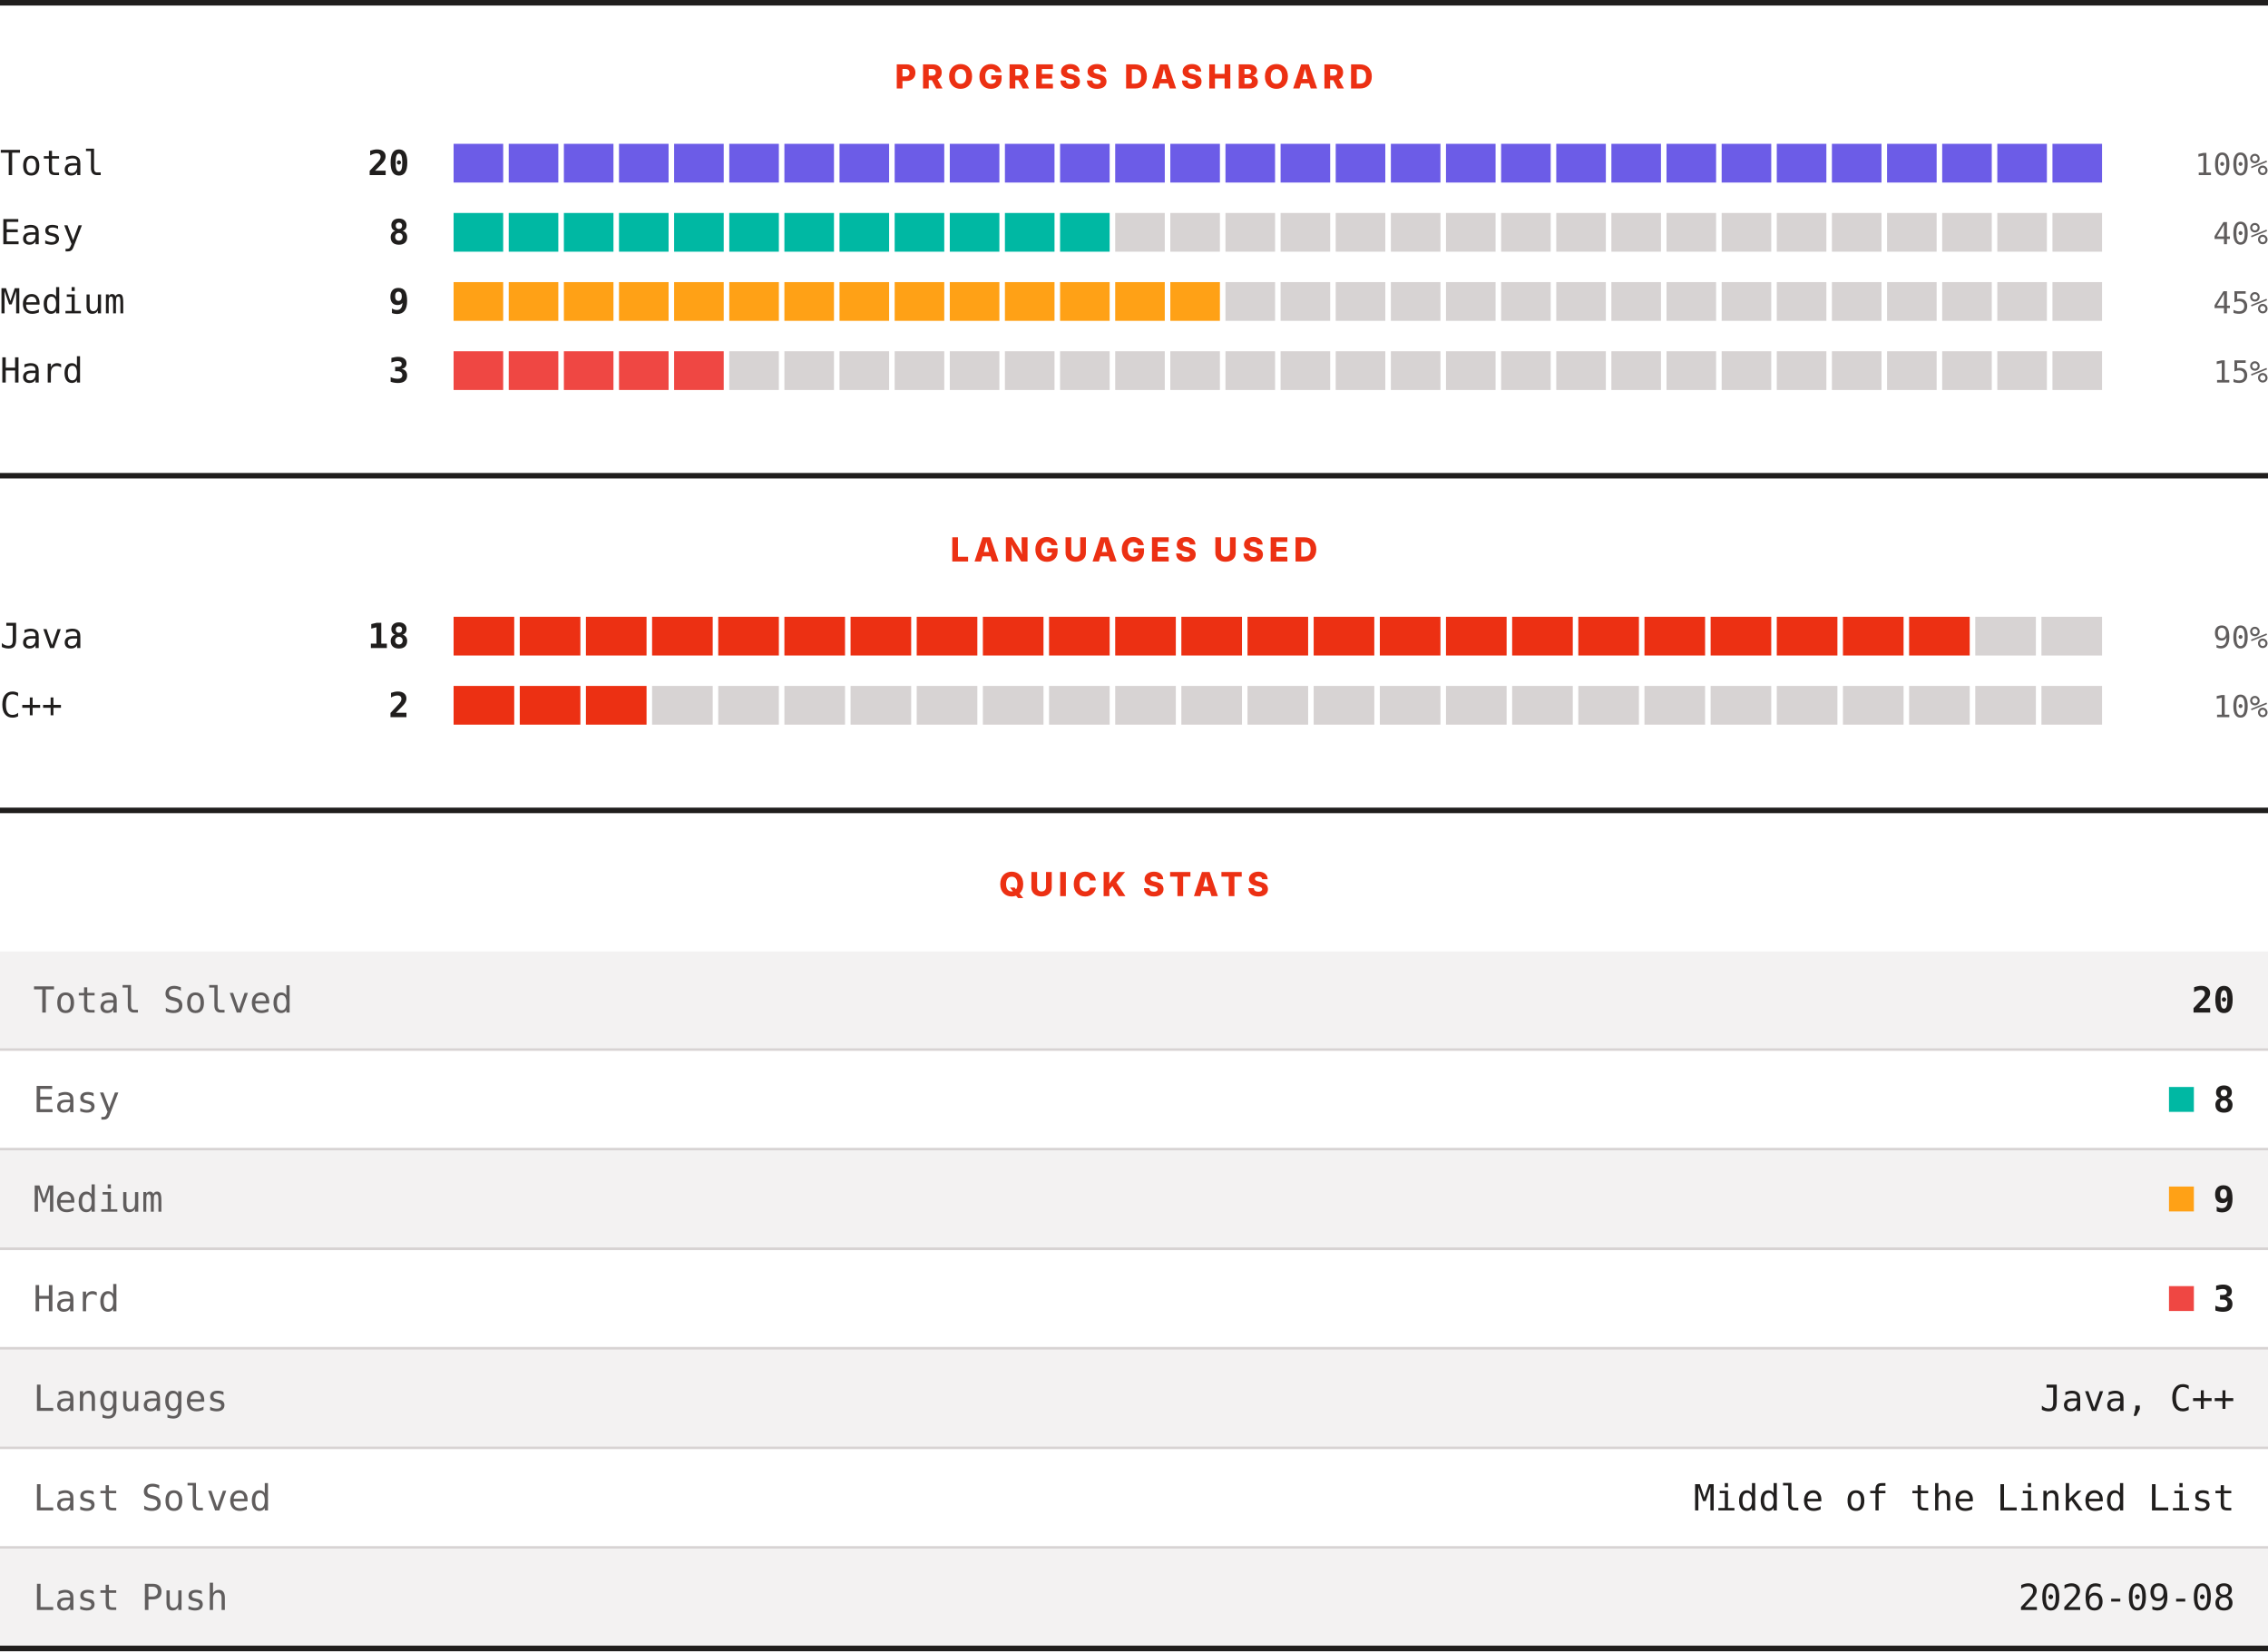
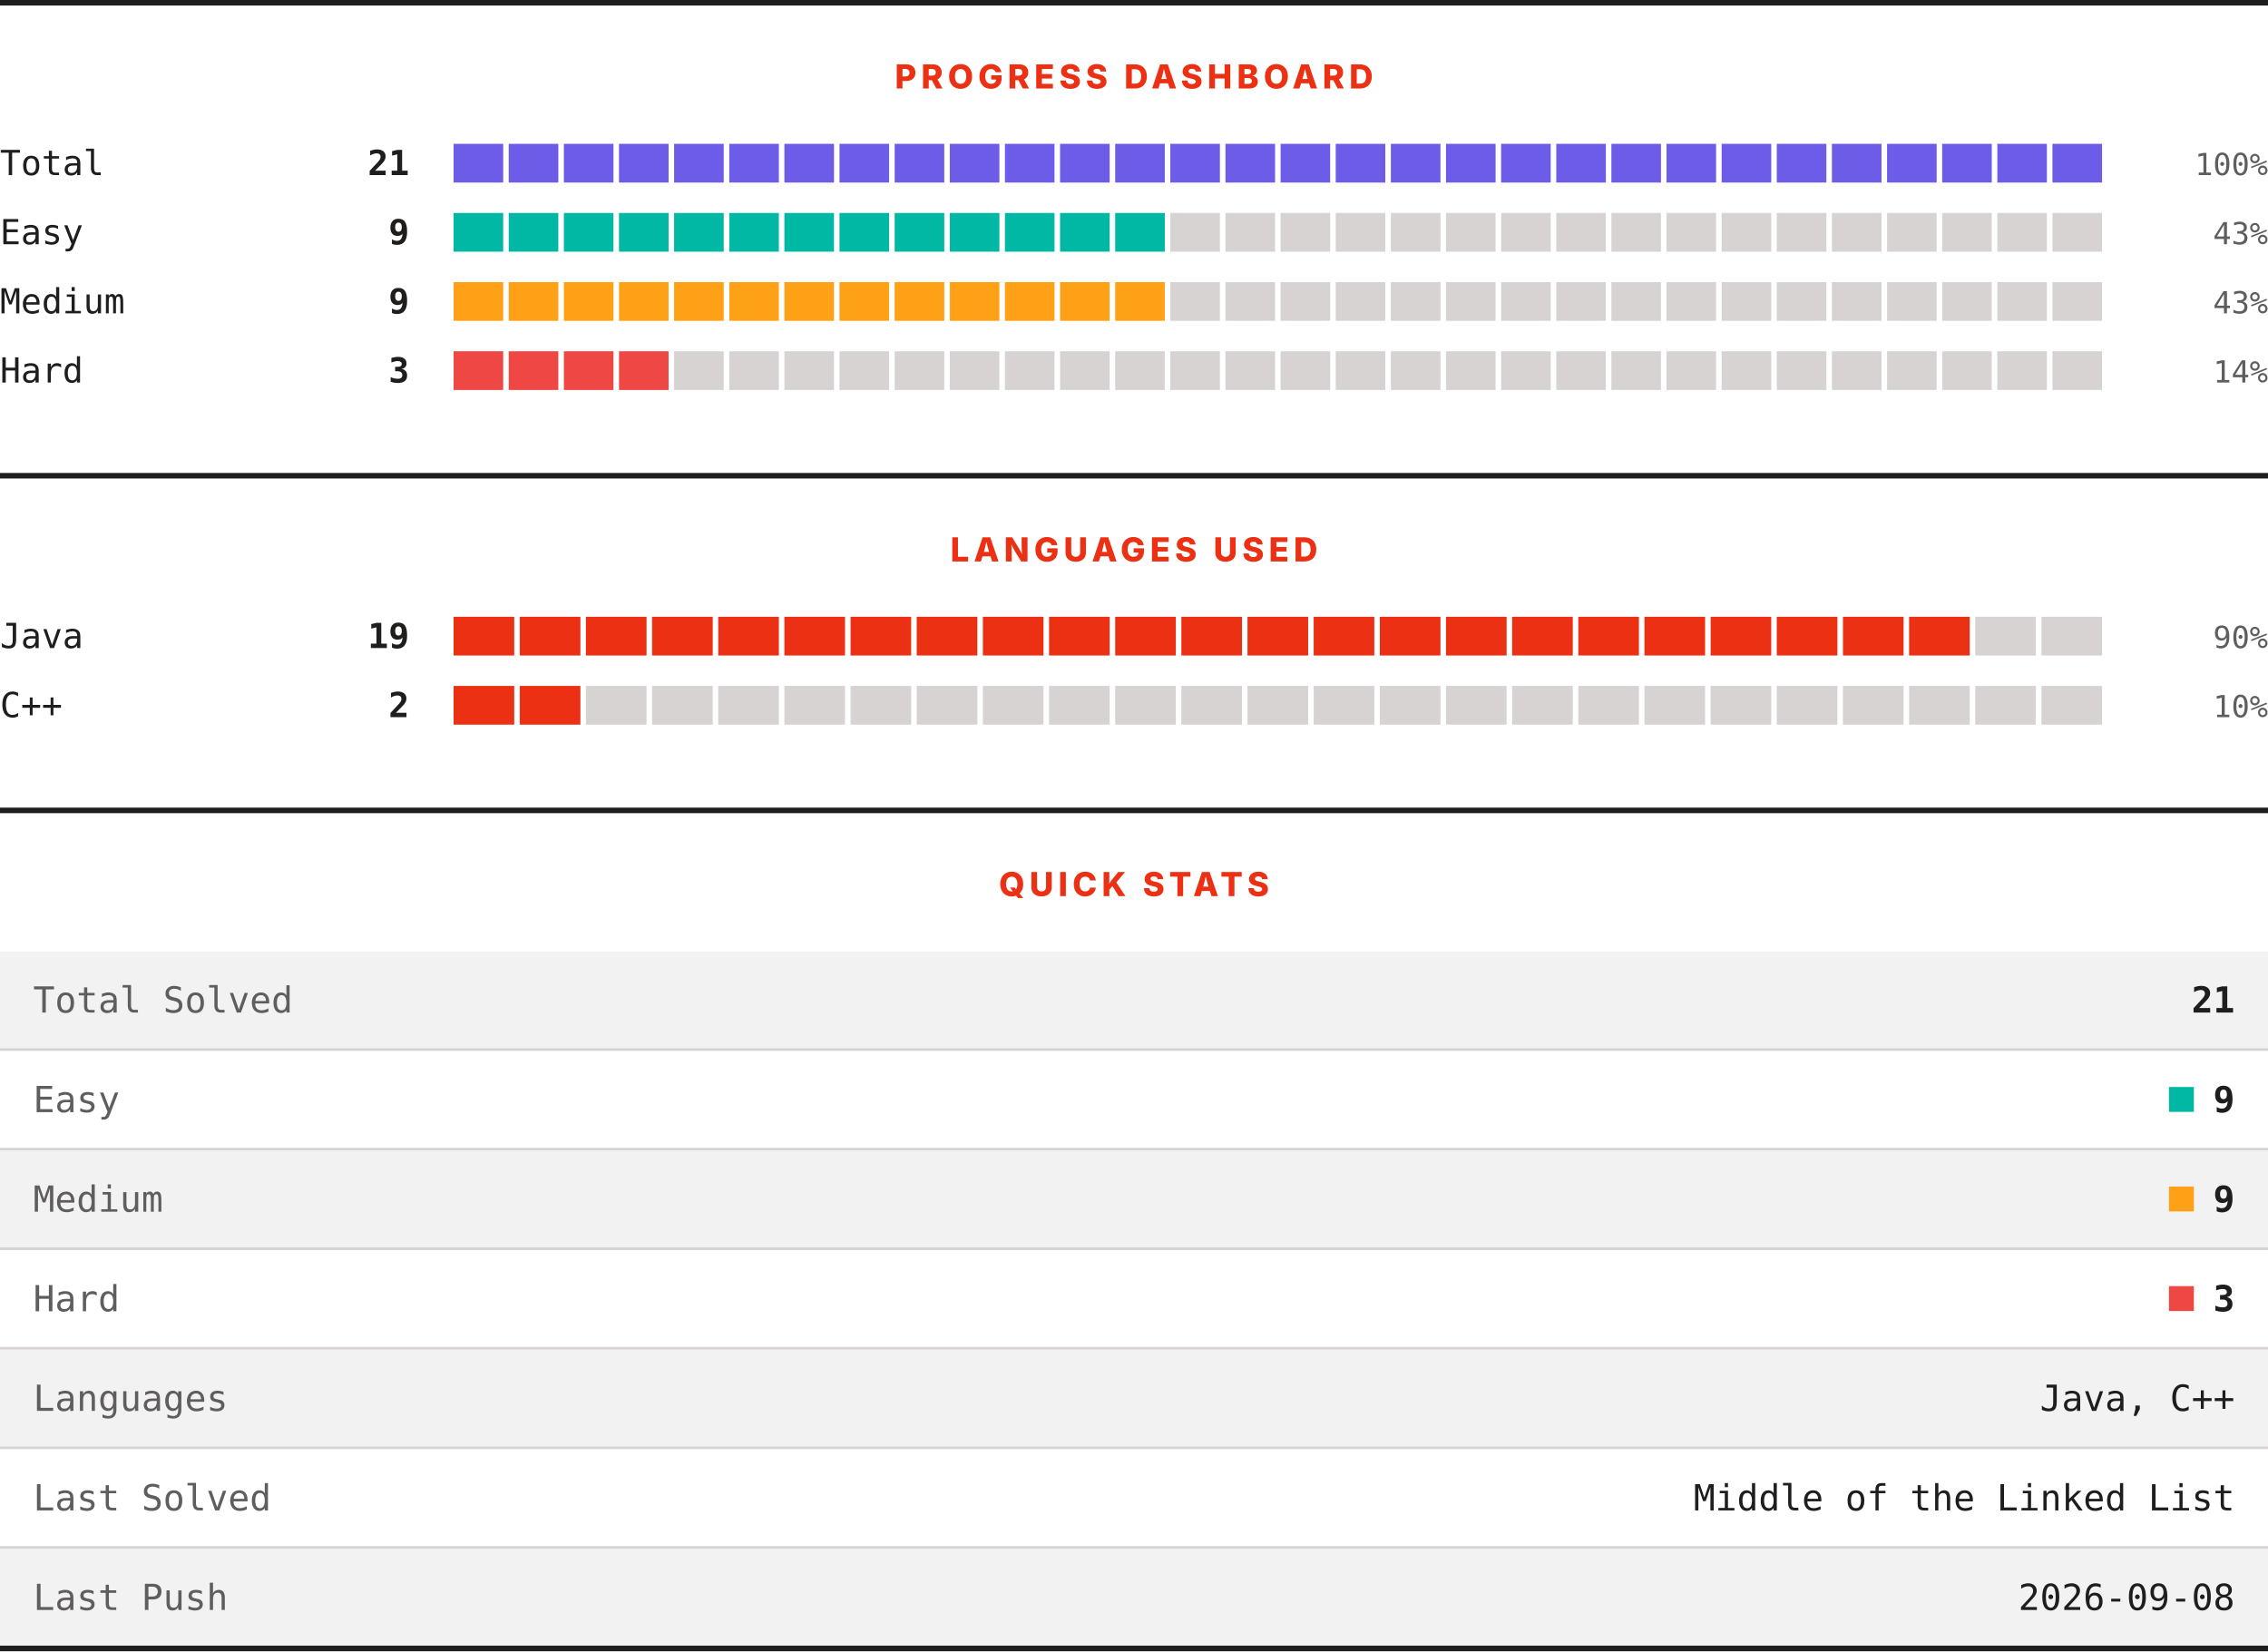
<svg xmlns="http://www.w3.org/2000/svg" width="820" height="597" viewBox="0 0 820 597" role="img" aria-label="LeetCode progress, languages and quick stats">
  <rect width="820" height="597" fill="#ffffff" />
  <rect x="0" y="0" width="820" height="2" fill="#201e1d" />
  <text x="410" y="32" text-anchor="middle" font-family="Archivo, system-ui, -apple-system, Segoe UI, sans-serif" font-size="12" font-weight="800" letter-spacing="1.68" fill="#ec3013">PROGRESS DASHBOARD</text>
  <text x="0" y="63.3" font-family="ui-monospace, SFMono-Regular, Menlo, Consolas, monospace" font-size="12.5" fill="#201e1d">Total</text>
-   <text x="148" y="63.3" text-anchor="end" font-family="ui-monospace, SFMono-Regular, Menlo, Consolas, monospace" font-size="12.5" font-weight="700" fill="#201e1d">20</text>
+   <text x="148" y="63.3" text-anchor="end" font-family="ui-monospace, SFMono-Regular, Menlo, Consolas, monospace" font-size="12.5" font-weight="700" fill="#201e1d">21</text>
  <rect x="164.00" y="52" width="17.93" height="14" fill="#6c5ce7" />
  <rect x="183.93" y="52" width="17.93" height="14" fill="#6c5ce7" />
  <rect x="203.87" y="52" width="17.93" height="14" fill="#6c5ce7" />
  <rect x="223.80" y="52" width="17.93" height="14" fill="#6c5ce7" />
  <rect x="243.73" y="52" width="17.93" height="14" fill="#6c5ce7" />
  <rect x="263.67" y="52" width="17.93" height="14" fill="#6c5ce7" />
  <rect x="283.60" y="52" width="17.93" height="14" fill="#6c5ce7" />
  <rect x="303.53" y="52" width="17.93" height="14" fill="#6c5ce7" />
  <rect x="323.47" y="52" width="17.93" height="14" fill="#6c5ce7" />
  <rect x="343.40" y="52" width="17.93" height="14" fill="#6c5ce7" />
  <rect x="363.33" y="52" width="17.93" height="14" fill="#6c5ce7" />
  <rect x="383.27" y="52" width="17.93" height="14" fill="#6c5ce7" />
  <rect x="403.20" y="52" width="17.93" height="14" fill="#6c5ce7" />
  <rect x="423.13" y="52" width="17.93" height="14" fill="#6c5ce7" />
  <rect x="443.07" y="52" width="17.93" height="14" fill="#6c5ce7" />
  <rect x="463.00" y="52" width="17.93" height="14" fill="#6c5ce7" />
  <rect x="482.93" y="52" width="17.93" height="14" fill="#6c5ce7" />
  <rect x="502.87" y="52" width="17.93" height="14" fill="#6c5ce7" />
  <rect x="522.80" y="52" width="17.93" height="14" fill="#6c5ce7" />
  <rect x="542.73" y="52" width="17.93" height="14" fill="#6c5ce7" />
  <rect x="562.67" y="52" width="17.93" height="14" fill="#6c5ce7" />
  <rect x="582.60" y="52" width="17.93" height="14" fill="#6c5ce7" />
  <rect x="602.53" y="52" width="17.93" height="14" fill="#6c5ce7" />
  <rect x="622.47" y="52" width="17.93" height="14" fill="#6c5ce7" />
  <rect x="642.40" y="52" width="17.93" height="14" fill="#6c5ce7" />
  <rect x="662.33" y="52" width="17.93" height="14" fill="#6c5ce7" />
  <rect x="682.27" y="52" width="17.93" height="14" fill="#6c5ce7" />
  <rect x="702.20" y="52" width="17.93" height="14" fill="#6c5ce7" />
  <rect x="722.13" y="52" width="17.93" height="14" fill="#6c5ce7" />
  <rect x="742.07" y="52" width="17.93" height="14" fill="#6c5ce7" />
  <text x="820" y="63.3" text-anchor="end" font-family="ui-monospace, SFMono-Regular, Menlo, Consolas, monospace" font-size="11" fill="#605d5d">100%</text>
  <text x="0" y="88.3" font-family="ui-monospace, SFMono-Regular, Menlo, Consolas, monospace" font-size="12.5" fill="#201e1d">Easy</text>
-   <text x="148" y="88.3" text-anchor="end" font-family="ui-monospace, SFMono-Regular, Menlo, Consolas, monospace" font-size="12.5" font-weight="700" fill="#201e1d">8</text>
+   <text x="148" y="88.3" text-anchor="end" font-family="ui-monospace, SFMono-Regular, Menlo, Consolas, monospace" font-size="12.5" font-weight="700" fill="#201e1d">9</text>
  <rect x="164.00" y="77" width="17.93" height="14" fill="#00b8a3" />
  <rect x="183.93" y="77" width="17.93" height="14" fill="#00b8a3" />
  <rect x="203.87" y="77" width="17.93" height="14" fill="#00b8a3" />
  <rect x="223.80" y="77" width="17.93" height="14" fill="#00b8a3" />
  <rect x="243.73" y="77" width="17.93" height="14" fill="#00b8a3" />
  <rect x="263.67" y="77" width="17.93" height="14" fill="#00b8a3" />
  <rect x="283.60" y="77" width="17.93" height="14" fill="#00b8a3" />
  <rect x="303.53" y="77" width="17.93" height="14" fill="#00b8a3" />
  <rect x="323.47" y="77" width="17.93" height="14" fill="#00b8a3" />
  <rect x="343.40" y="77" width="17.93" height="14" fill="#00b8a3" />
  <rect x="363.33" y="77" width="17.93" height="14" fill="#00b8a3" />
  <rect x="383.27" y="77" width="17.93" height="14" fill="#00b8a3" />
-   <rect x="403.20" y="77" width="17.93" height="14" fill="#d7d3d3" />
+   <rect x="403.20" y="77" width="17.93" height="14" fill="#00b8a3" />
  <rect x="423.13" y="77" width="17.93" height="14" fill="#d7d3d3" />
  <rect x="443.07" y="77" width="17.93" height="14" fill="#d7d3d3" />
  <rect x="463.00" y="77" width="17.93" height="14" fill="#d7d3d3" />
  <rect x="482.93" y="77" width="17.93" height="14" fill="#d7d3d3" />
  <rect x="502.87" y="77" width="17.93" height="14" fill="#d7d3d3" />
  <rect x="522.80" y="77" width="17.93" height="14" fill="#d7d3d3" />
  <rect x="542.73" y="77" width="17.93" height="14" fill="#d7d3d3" />
  <rect x="562.67" y="77" width="17.93" height="14" fill="#d7d3d3" />
  <rect x="582.60" y="77" width="17.93" height="14" fill="#d7d3d3" />
  <rect x="602.53" y="77" width="17.93" height="14" fill="#d7d3d3" />
  <rect x="622.47" y="77" width="17.93" height="14" fill="#d7d3d3" />
  <rect x="642.40" y="77" width="17.93" height="14" fill="#d7d3d3" />
  <rect x="662.33" y="77" width="17.93" height="14" fill="#d7d3d3" />
  <rect x="682.27" y="77" width="17.93" height="14" fill="#d7d3d3" />
  <rect x="702.20" y="77" width="17.93" height="14" fill="#d7d3d3" />
  <rect x="722.13" y="77" width="17.93" height="14" fill="#d7d3d3" />
  <rect x="742.07" y="77" width="17.93" height="14" fill="#d7d3d3" />
-   <text x="820" y="88.3" text-anchor="end" font-family="ui-monospace, SFMono-Regular, Menlo, Consolas, monospace" font-size="11" fill="#605d5d">40%</text>
+   <text x="820" y="88.3" text-anchor="end" font-family="ui-monospace, SFMono-Regular, Menlo, Consolas, monospace" font-size="11" fill="#605d5d">43%</text>
  <text x="0" y="113.3" font-family="ui-monospace, SFMono-Regular, Menlo, Consolas, monospace" font-size="12.5" fill="#201e1d">Medium</text>
  <text x="148" y="113.3" text-anchor="end" font-family="ui-monospace, SFMono-Regular, Menlo, Consolas, monospace" font-size="12.5" font-weight="700" fill="#201e1d">9</text>
  <rect x="164.00" y="102" width="17.93" height="14" fill="#ffa116" />
  <rect x="183.93" y="102" width="17.93" height="14" fill="#ffa116" />
  <rect x="203.87" y="102" width="17.93" height="14" fill="#ffa116" />
  <rect x="223.80" y="102" width="17.93" height="14" fill="#ffa116" />
  <rect x="243.73" y="102" width="17.93" height="14" fill="#ffa116" />
  <rect x="263.67" y="102" width="17.93" height="14" fill="#ffa116" />
  <rect x="283.60" y="102" width="17.93" height="14" fill="#ffa116" />
  <rect x="303.53" y="102" width="17.93" height="14" fill="#ffa116" />
  <rect x="323.47" y="102" width="17.93" height="14" fill="#ffa116" />
  <rect x="343.40" y="102" width="17.93" height="14" fill="#ffa116" />
  <rect x="363.33" y="102" width="17.93" height="14" fill="#ffa116" />
  <rect x="383.27" y="102" width="17.93" height="14" fill="#ffa116" />
  <rect x="403.20" y="102" width="17.93" height="14" fill="#ffa116" />
-   <rect x="423.13" y="102" width="17.93" height="14" fill="#ffa116" />
+   <rect x="423.13" y="102" width="17.93" height="14" fill="#d7d3d3" />
  <rect x="443.07" y="102" width="17.93" height="14" fill="#d7d3d3" />
  <rect x="463.00" y="102" width="17.93" height="14" fill="#d7d3d3" />
  <rect x="482.93" y="102" width="17.93" height="14" fill="#d7d3d3" />
  <rect x="502.87" y="102" width="17.93" height="14" fill="#d7d3d3" />
  <rect x="522.80" y="102" width="17.93" height="14" fill="#d7d3d3" />
  <rect x="542.73" y="102" width="17.93" height="14" fill="#d7d3d3" />
  <rect x="562.67" y="102" width="17.93" height="14" fill="#d7d3d3" />
  <rect x="582.60" y="102" width="17.93" height="14" fill="#d7d3d3" />
  <rect x="602.53" y="102" width="17.93" height="14" fill="#d7d3d3" />
  <rect x="622.47" y="102" width="17.93" height="14" fill="#d7d3d3" />
  <rect x="642.40" y="102" width="17.93" height="14" fill="#d7d3d3" />
  <rect x="662.33" y="102" width="17.93" height="14" fill="#d7d3d3" />
  <rect x="682.27" y="102" width="17.93" height="14" fill="#d7d3d3" />
  <rect x="702.20" y="102" width="17.93" height="14" fill="#d7d3d3" />
  <rect x="722.13" y="102" width="17.93" height="14" fill="#d7d3d3" />
  <rect x="742.07" y="102" width="17.93" height="14" fill="#d7d3d3" />
-   <text x="820" y="113.3" text-anchor="end" font-family="ui-monospace, SFMono-Regular, Menlo, Consolas, monospace" font-size="11" fill="#605d5d">45%</text>
+   <text x="820" y="113.3" text-anchor="end" font-family="ui-monospace, SFMono-Regular, Menlo, Consolas, monospace" font-size="11" fill="#605d5d">43%</text>
  <text x="0" y="138.3" font-family="ui-monospace, SFMono-Regular, Menlo, Consolas, monospace" font-size="12.5" fill="#201e1d">Hard</text>
  <text x="148" y="138.3" text-anchor="end" font-family="ui-monospace, SFMono-Regular, Menlo, Consolas, monospace" font-size="12.5" font-weight="700" fill="#201e1d">3</text>
  <rect x="164.00" y="127" width="17.93" height="14" fill="#ef4743" />
  <rect x="183.93" y="127" width="17.93" height="14" fill="#ef4743" />
  <rect x="203.87" y="127" width="17.93" height="14" fill="#ef4743" />
  <rect x="223.80" y="127" width="17.93" height="14" fill="#ef4743" />
-   <rect x="243.73" y="127" width="17.93" height="14" fill="#ef4743" />
+   <rect x="243.73" y="127" width="17.93" height="14" fill="#d7d3d3" />
  <rect x="263.67" y="127" width="17.93" height="14" fill="#d7d3d3" />
  <rect x="283.60" y="127" width="17.93" height="14" fill="#d7d3d3" />
  <rect x="303.53" y="127" width="17.93" height="14" fill="#d7d3d3" />
  <rect x="323.47" y="127" width="17.93" height="14" fill="#d7d3d3" />
  <rect x="343.40" y="127" width="17.93" height="14" fill="#d7d3d3" />
  <rect x="363.33" y="127" width="17.93" height="14" fill="#d7d3d3" />
  <rect x="383.27" y="127" width="17.93" height="14" fill="#d7d3d3" />
  <rect x="403.20" y="127" width="17.93" height="14" fill="#d7d3d3" />
  <rect x="423.13" y="127" width="17.93" height="14" fill="#d7d3d3" />
  <rect x="443.07" y="127" width="17.93" height="14" fill="#d7d3d3" />
  <rect x="463.00" y="127" width="17.93" height="14" fill="#d7d3d3" />
  <rect x="482.93" y="127" width="17.93" height="14" fill="#d7d3d3" />
  <rect x="502.87" y="127" width="17.93" height="14" fill="#d7d3d3" />
  <rect x="522.80" y="127" width="17.93" height="14" fill="#d7d3d3" />
  <rect x="542.73" y="127" width="17.93" height="14" fill="#d7d3d3" />
  <rect x="562.67" y="127" width="17.93" height="14" fill="#d7d3d3" />
  <rect x="582.60" y="127" width="17.93" height="14" fill="#d7d3d3" />
  <rect x="602.53" y="127" width="17.93" height="14" fill="#d7d3d3" />
  <rect x="622.47" y="127" width="17.93" height="14" fill="#d7d3d3" />
  <rect x="642.40" y="127" width="17.93" height="14" fill="#d7d3d3" />
  <rect x="662.33" y="127" width="17.93" height="14" fill="#d7d3d3" />
  <rect x="682.27" y="127" width="17.93" height="14" fill="#d7d3d3" />
  <rect x="702.20" y="127" width="17.93" height="14" fill="#d7d3d3" />
  <rect x="722.13" y="127" width="17.93" height="14" fill="#d7d3d3" />
  <rect x="742.07" y="127" width="17.93" height="14" fill="#d7d3d3" />
-   <text x="820" y="138.3" text-anchor="end" font-family="ui-monospace, SFMono-Regular, Menlo, Consolas, monospace" font-size="11" fill="#605d5d">15%</text>
+   <text x="820" y="138.3" text-anchor="end" font-family="ui-monospace, SFMono-Regular, Menlo, Consolas, monospace" font-size="11" fill="#605d5d">14%</text>
  <rect x="0" y="171" width="820" height="2" fill="#201e1d" />
  <text x="410" y="203" text-anchor="middle" font-family="Archivo, system-ui, -apple-system, Segoe UI, sans-serif" font-size="12" font-weight="800" letter-spacing="1.68" fill="#ec3013">LANGUAGES USED</text>
  <text x="0" y="234.3" font-family="ui-monospace, SFMono-Regular, Menlo, Consolas, monospace" font-size="12.5" fill="#201e1d">Java</text>
-   <text x="148" y="234.3" text-anchor="end" font-family="ui-monospace, SFMono-Regular, Menlo, Consolas, monospace" font-size="12.5" font-weight="700" fill="#201e1d">18</text>
+   <text x="148" y="234.3" text-anchor="end" font-family="ui-monospace, SFMono-Regular, Menlo, Consolas, monospace" font-size="12.5" font-weight="700" fill="#201e1d">19</text>
  <rect x="164.00" y="223" width="21.92" height="14" fill="#ec3013" />
  <rect x="187.92" y="223" width="21.92" height="14" fill="#ec3013" />
  <rect x="211.84" y="223" width="21.92" height="14" fill="#ec3013" />
  <rect x="235.76" y="223" width="21.92" height="14" fill="#ec3013" />
  <rect x="259.68" y="223" width="21.92" height="14" fill="#ec3013" />
  <rect x="283.60" y="223" width="21.92" height="14" fill="#ec3013" />
  <rect x="307.52" y="223" width="21.92" height="14" fill="#ec3013" />
  <rect x="331.44" y="223" width="21.92" height="14" fill="#ec3013" />
  <rect x="355.36" y="223" width="21.92" height="14" fill="#ec3013" />
  <rect x="379.28" y="223" width="21.92" height="14" fill="#ec3013" />
  <rect x="403.20" y="223" width="21.92" height="14" fill="#ec3013" />
  <rect x="427.12" y="223" width="21.92" height="14" fill="#ec3013" />
  <rect x="451.04" y="223" width="21.92" height="14" fill="#ec3013" />
  <rect x="474.96" y="223" width="21.92" height="14" fill="#ec3013" />
  <rect x="498.88" y="223" width="21.92" height="14" fill="#ec3013" />
  <rect x="522.80" y="223" width="21.92" height="14" fill="#ec3013" />
  <rect x="546.72" y="223" width="21.92" height="14" fill="#ec3013" />
  <rect x="570.64" y="223" width="21.92" height="14" fill="#ec3013" />
  <rect x="594.56" y="223" width="21.92" height="14" fill="#ec3013" />
  <rect x="618.48" y="223" width="21.92" height="14" fill="#ec3013" />
  <rect x="642.40" y="223" width="21.92" height="14" fill="#ec3013" />
  <rect x="666.32" y="223" width="21.92" height="14" fill="#ec3013" />
  <rect x="690.24" y="223" width="21.92" height="14" fill="#ec3013" />
  <rect x="714.16" y="223" width="21.92" height="14" fill="#d7d3d3" />
  <rect x="738.08" y="223" width="21.92" height="14" fill="#d7d3d3" />
  <text x="820" y="234.3" text-anchor="end" font-family="ui-monospace, SFMono-Regular, Menlo, Consolas, monospace" font-size="11" fill="#605d5d">90%</text>
  <text x="0" y="259.3" font-family="ui-monospace, SFMono-Regular, Menlo, Consolas, monospace" font-size="12.5" fill="#201e1d">C++</text>
  <text x="148" y="259.3" text-anchor="end" font-family="ui-monospace, SFMono-Regular, Menlo, Consolas, monospace" font-size="12.5" font-weight="700" fill="#201e1d">2</text>
  <rect x="164.00" y="248" width="21.92" height="14" fill="#ec3013" />
  <rect x="187.92" y="248" width="21.92" height="14" fill="#ec3013" />
-   <rect x="211.84" y="248" width="21.92" height="14" fill="#ec3013" />
+   <rect x="211.84" y="248" width="21.92" height="14" fill="#d7d3d3" />
  <rect x="235.76" y="248" width="21.92" height="14" fill="#d7d3d3" />
  <rect x="259.68" y="248" width="21.92" height="14" fill="#d7d3d3" />
  <rect x="283.60" y="248" width="21.92" height="14" fill="#d7d3d3" />
  <rect x="307.52" y="248" width="21.92" height="14" fill="#d7d3d3" />
  <rect x="331.44" y="248" width="21.92" height="14" fill="#d7d3d3" />
  <rect x="355.36" y="248" width="21.92" height="14" fill="#d7d3d3" />
  <rect x="379.28" y="248" width="21.92" height="14" fill="#d7d3d3" />
  <rect x="403.20" y="248" width="21.92" height="14" fill="#d7d3d3" />
  <rect x="427.12" y="248" width="21.92" height="14" fill="#d7d3d3" />
  <rect x="451.04" y="248" width="21.92" height="14" fill="#d7d3d3" />
  <rect x="474.96" y="248" width="21.92" height="14" fill="#d7d3d3" />
  <rect x="498.88" y="248" width="21.92" height="14" fill="#d7d3d3" />
  <rect x="522.80" y="248" width="21.92" height="14" fill="#d7d3d3" />
  <rect x="546.72" y="248" width="21.92" height="14" fill="#d7d3d3" />
  <rect x="570.64" y="248" width="21.92" height="14" fill="#d7d3d3" />
  <rect x="594.56" y="248" width="21.92" height="14" fill="#d7d3d3" />
  <rect x="618.48" y="248" width="21.92" height="14" fill="#d7d3d3" />
  <rect x="642.40" y="248" width="21.92" height="14" fill="#d7d3d3" />
  <rect x="666.32" y="248" width="21.92" height="14" fill="#d7d3d3" />
  <rect x="690.24" y="248" width="21.92" height="14" fill="#d7d3d3" />
  <rect x="714.16" y="248" width="21.92" height="14" fill="#d7d3d3" />
  <rect x="738.08" y="248" width="21.92" height="14" fill="#d7d3d3" />
  <text x="820" y="259.3" text-anchor="end" font-family="ui-monospace, SFMono-Regular, Menlo, Consolas, monospace" font-size="11" fill="#605d5d">10%</text>
  <rect x="0" y="292" width="820" height="2" fill="#201e1d" />
  <text x="410" y="324" text-anchor="middle" font-family="Archivo, system-ui, -apple-system, Segoe UI, sans-serif" font-size="12" font-weight="800" letter-spacing="1.68" fill="#ec3013">QUICK STATS</text>
  <rect x="0" y="344" width="820" height="35" fill="#f3f2f2" />
  <text x="12" y="366.1" font-family="ui-monospace, SFMono-Regular, Menlo, Consolas, monospace" font-size="13" fill="#605d5d">Total Solved</text>
-   <text x="808" y="366.1" text-anchor="end" font-family="ui-monospace, SFMono-Regular, Menlo, Consolas, monospace" font-size="13" font-weight="700" fill="#201e1d">20</text>
+   <text x="808" y="366.1" text-anchor="end" font-family="ui-monospace, SFMono-Regular, Menlo, Consolas, monospace" font-size="13" font-weight="700" fill="#201e1d">21</text>
  <rect x="0" y="379" width="820" height="1" fill="#d7d3d3" />
  <rect x="0" y="380" width="820" height="35" fill="#ffffff" />
  <text x="12" y="402.1" font-family="ui-monospace, SFMono-Regular, Menlo, Consolas, monospace" font-size="13" fill="#605d5d">Easy</text>
  <rect x="784.2" y="393" width="9" height="9" fill="#00b8a3" />
-   <text x="808" y="402.1" text-anchor="end" font-family="ui-monospace, SFMono-Regular, Menlo, Consolas, monospace" font-size="13" font-weight="700" fill="#201e1d">8</text>
+   <text x="808" y="402.1" text-anchor="end" font-family="ui-monospace, SFMono-Regular, Menlo, Consolas, monospace" font-size="13" font-weight="700" fill="#201e1d">9</text>
  <rect x="0" y="415" width="820" height="1" fill="#d7d3d3" />
  <rect x="0" y="416" width="820" height="35" fill="#f3f2f2" />
  <text x="12" y="438.1" font-family="ui-monospace, SFMono-Regular, Menlo, Consolas, monospace" font-size="13" fill="#605d5d">Medium</text>
  <rect x="784.2" y="429" width="9" height="9" fill="#ffa116" />
  <text x="808" y="438.1" text-anchor="end" font-family="ui-monospace, SFMono-Regular, Menlo, Consolas, monospace" font-size="13" font-weight="700" fill="#201e1d">9</text>
  <rect x="0" y="451" width="820" height="1" fill="#d7d3d3" />
  <rect x="0" y="452" width="820" height="35" fill="#ffffff" />
  <text x="12" y="474.1" font-family="ui-monospace, SFMono-Regular, Menlo, Consolas, monospace" font-size="13" fill="#605d5d">Hard</text>
  <rect x="784.2" y="465" width="9" height="9" fill="#ef4743" />
  <text x="808" y="474.1" text-anchor="end" font-family="ui-monospace, SFMono-Regular, Menlo, Consolas, monospace" font-size="13" font-weight="700" fill="#201e1d">3</text>
  <rect x="0" y="487" width="820" height="1" fill="#d7d3d3" />
  <rect x="0" y="488" width="820" height="35" fill="#f3f2f2" />
  <text x="12" y="510.1" font-family="ui-monospace, SFMono-Regular, Menlo, Consolas, monospace" font-size="13" fill="#605d5d">Languages</text>
  <text x="808" y="510.1" text-anchor="end" font-family="ui-monospace, SFMono-Regular, Menlo, Consolas, monospace" font-size="13" fill="#201e1d">Java, C++</text>
  <rect x="0" y="523" width="820" height="1" fill="#d7d3d3" />
  <rect x="0" y="524" width="820" height="35" fill="#ffffff" />
  <text x="12" y="546.1" font-family="ui-monospace, SFMono-Regular, Menlo, Consolas, monospace" font-size="13" fill="#605d5d">Last Solved</text>
  <text x="808" y="546.1" text-anchor="end" font-family="ui-monospace, SFMono-Regular, Menlo, Consolas, monospace" font-size="13" fill="#201e1d">Middle of the Linked List</text>
  <rect x="0" y="559" width="820" height="1" fill="#d7d3d3" />
  <rect x="0" y="560" width="820" height="35" fill="#f3f2f2" />
  <text x="12" y="582.1" font-family="ui-monospace, SFMono-Regular, Menlo, Consolas, monospace" font-size="13" fill="#605d5d">Last Push</text>
  <text x="808" y="582.1" text-anchor="end" font-family="ui-monospace, SFMono-Regular, Menlo, Consolas, monospace" font-size="13" fill="#201e1d">2026-09-08</text>
  <rect x="0" y="595" width="820" height="2" fill="#201e1d" />
</svg>
